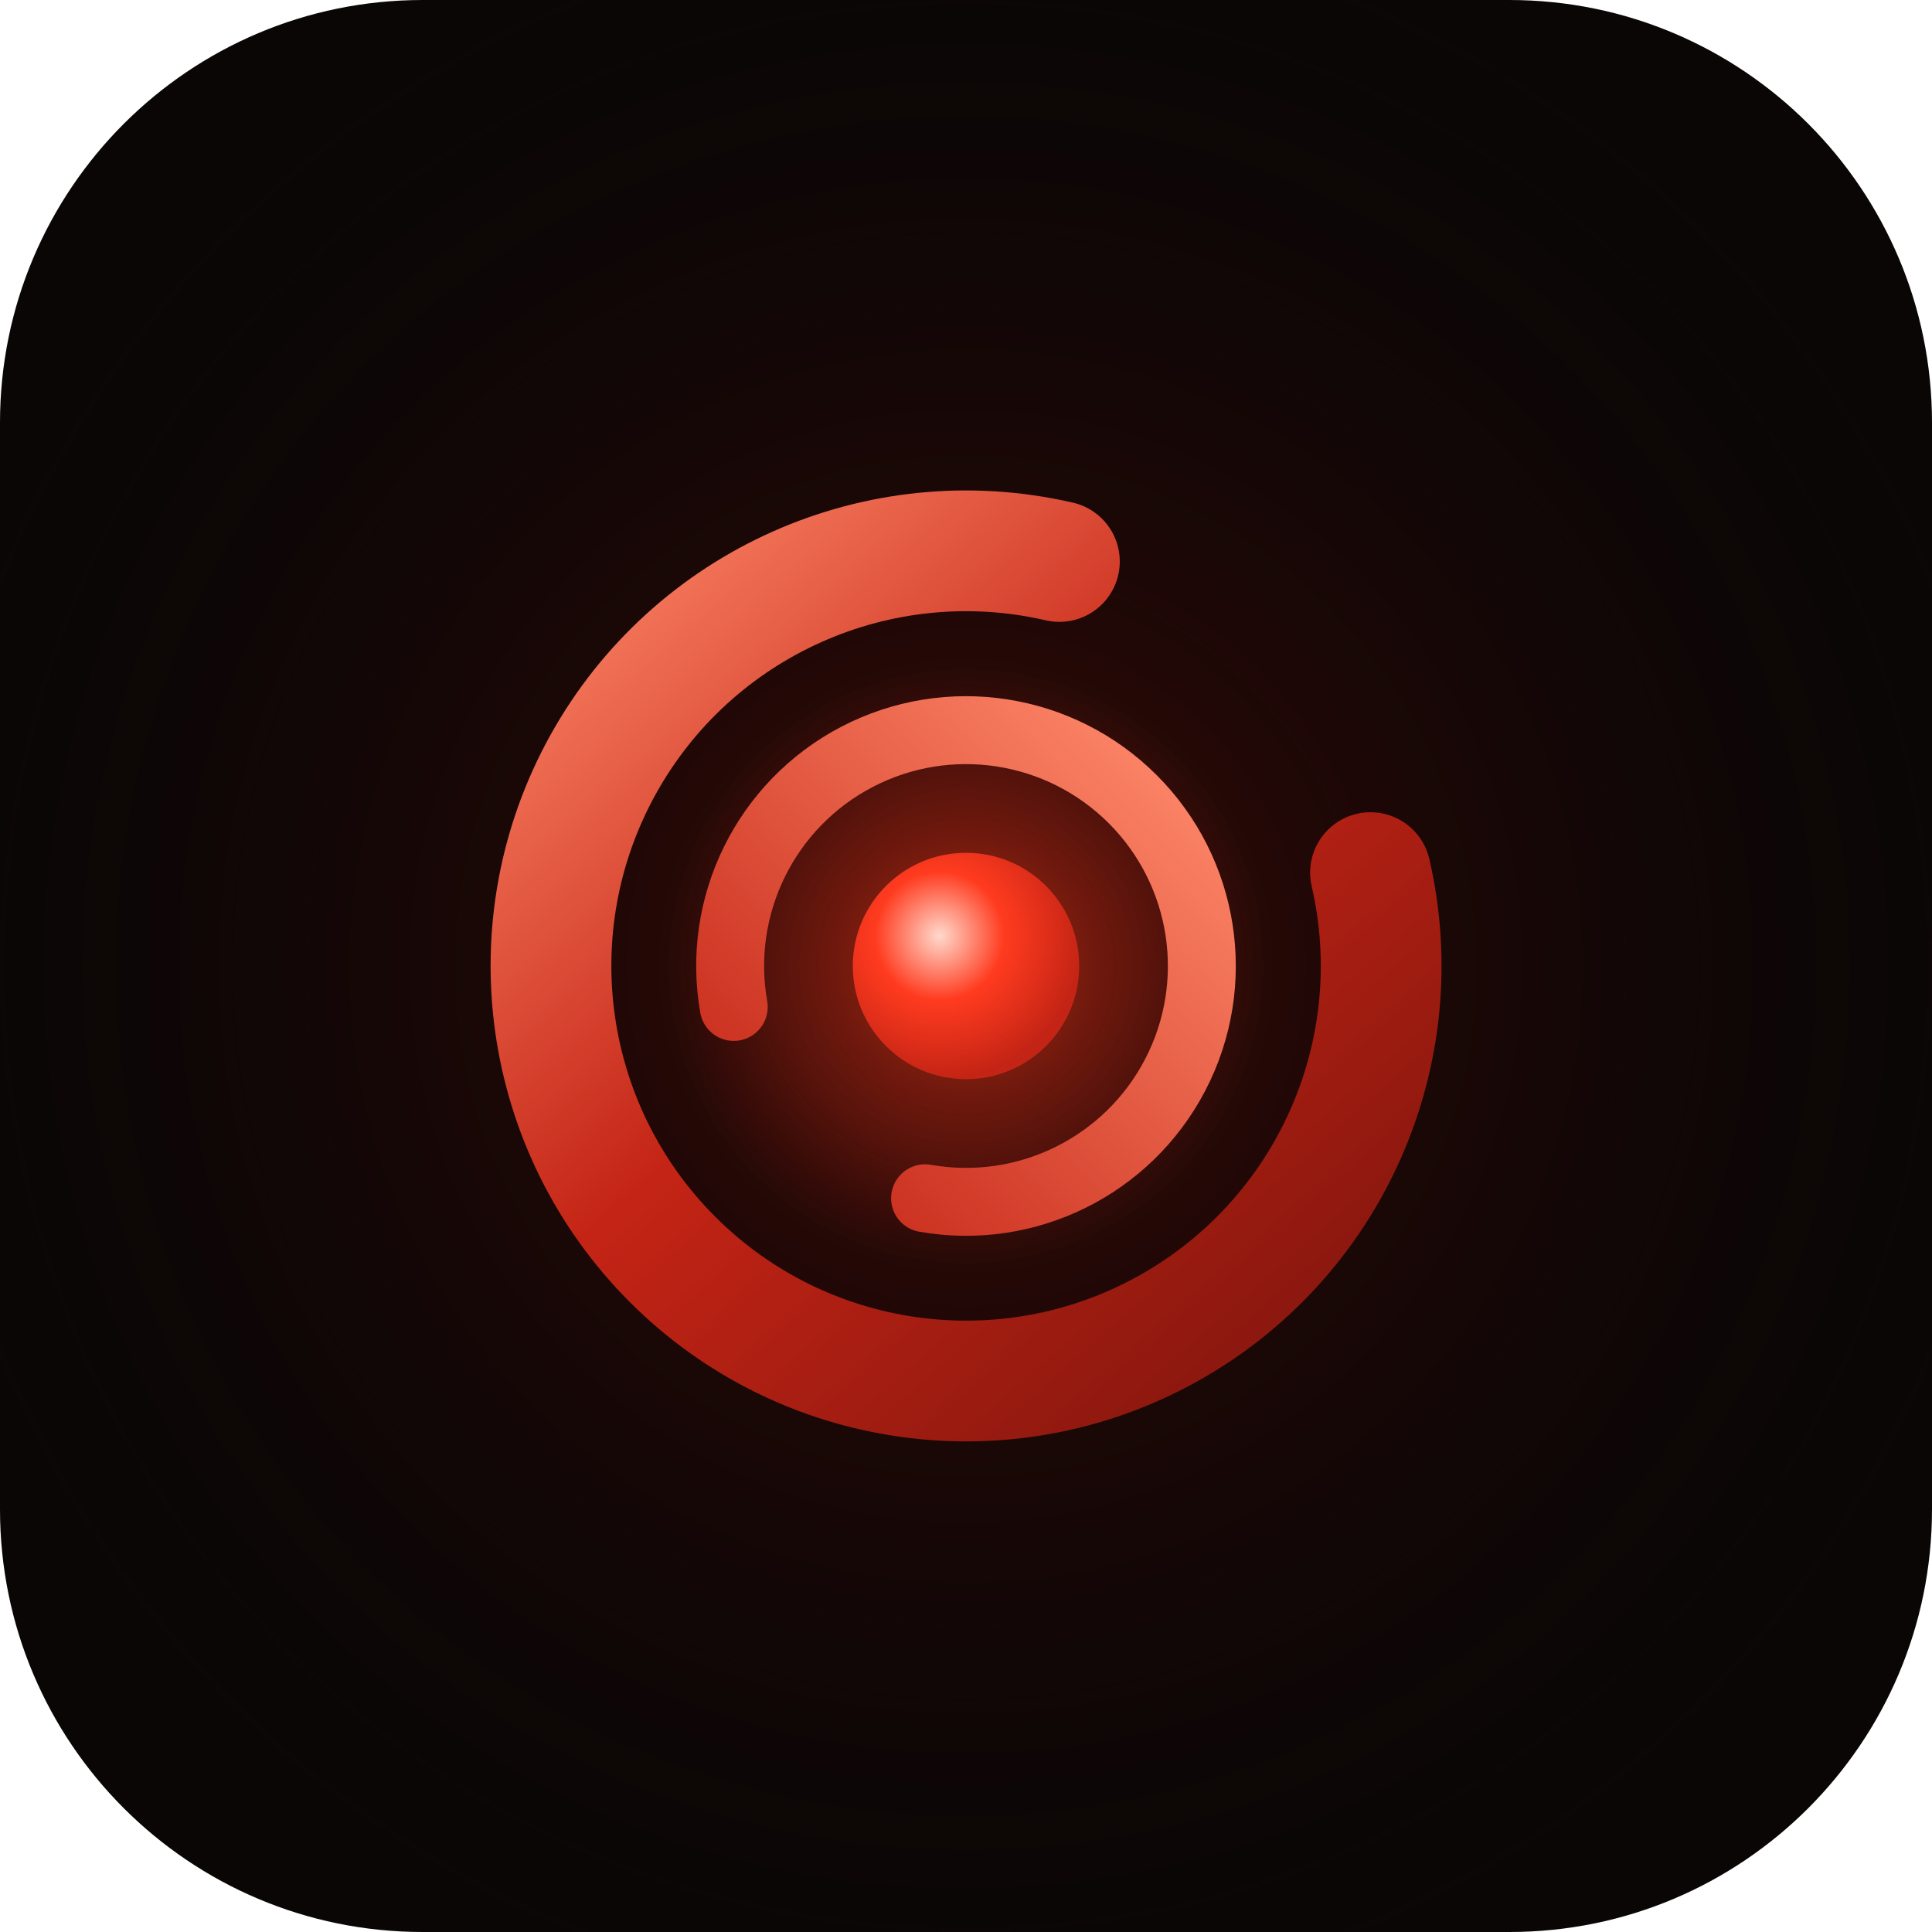
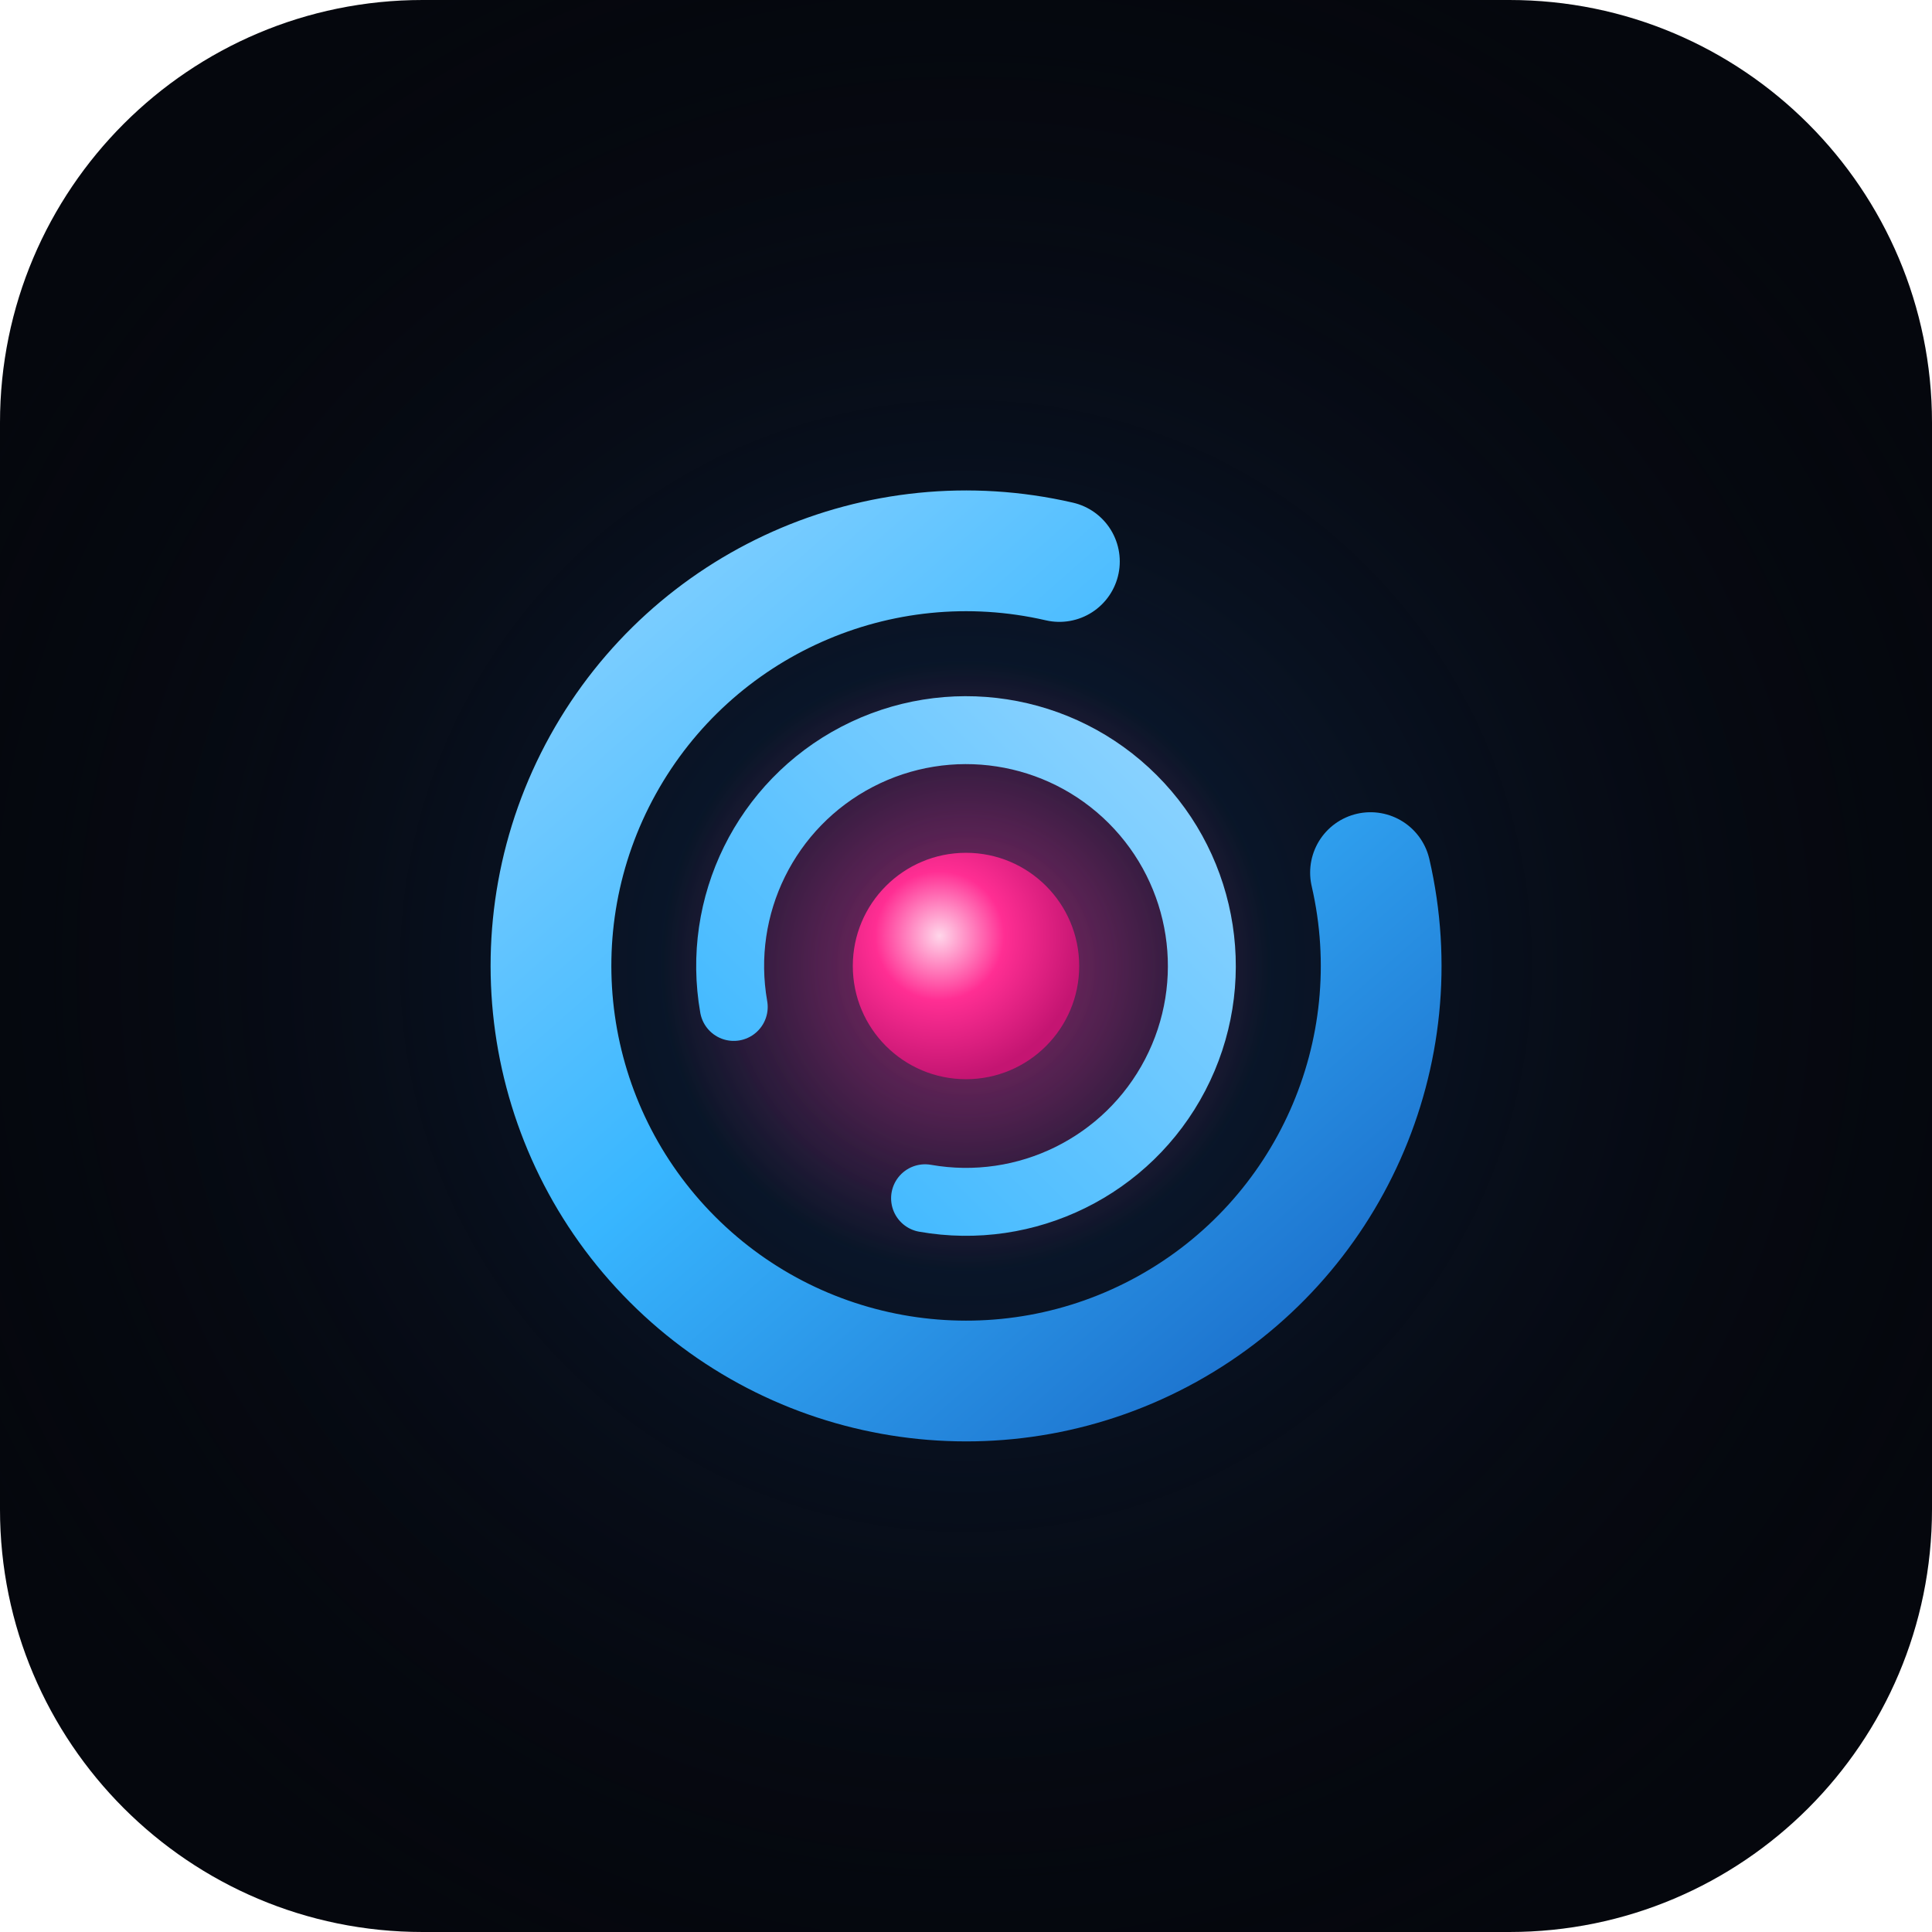
<svg xmlns="http://www.w3.org/2000/svg" width="512" height="512" viewBox="0 0 512 512">
-   <rect width="512" height="512" rx="112" fill="#0A0606" />
+   <rect width="512" height="512" rx="112" fill="#05070D" />
  <radialGradient id="bg" cx="256" cy="256" r="300" gradientUnits="userSpaceOnUse">
-     <stop offset="0" stop-color="#3A0A06" />
-     <stop offset="1" stop-color="#0A0606" stop-opacity="0" />
+     <stop offset="0" stop-color="#0E2240" />
+     <stop offset="1" stop-color="#05070D" stop-opacity="0" />
  </radialGradient>
  <rect width="512" height="512" rx="112" fill="url(#bg)" />
  <g transform="translate(96 96) scale(5)">
    <defs>
      <linearGradient id="ringi" x1="10" y1="8" x2="54" y2="58" gradientUnits="userSpaceOnUse">
-         <stop offset="0" stop-color="#FF8A6B" />
-         <stop offset=".45" stop-color="#C42415" />
-         <stop offset="1" stop-color="#7A140D" />
+         <stop offset="0" stop-color="#8FD4FF" />
+         <stop offset=".45" stop-color="#38B6FF" />
+         <stop offset="1" stop-color="#1560C0" />
      </linearGradient>
      <linearGradient id="inneri" x1="44" y1="20" x2="20" y2="44" gradientUnits="userSpaceOnUse">
-         <stop offset="0" stop-color="#FF8A6B" />
-         <stop offset="1" stop-color="#C42415" />
+         <stop offset="0" stop-color="#8FD4FF" />
+         <stop offset="1" stop-color="#38B6FF" />
      </linearGradient>
      <radialGradient id="corei" cx="30.6" cy="30.4" r="7.6" gradientUnits="userSpaceOnUse">
-         <stop offset="0" stop-color="#FFD9CC" />
-         <stop offset=".45" stop-color="#FF3B1F" />
-         <stop offset="1" stop-color="#C42415" />
+         <stop offset="0" stop-color="#FFD6EA" />
+         <stop offset=".45" stop-color="#FF2E93" />
+         <stop offset="1" stop-color="#C41572" />
      </radialGradient>
      <radialGradient id="glowi" cx="32" cy="32" r="16" gradientUnits="userSpaceOnUse">
-         <stop offset="0" stop-color="#FF3B1F" stop-opacity=".55" />
-         <stop offset="1" stop-color="#FF3B1F" stop-opacity="0" />
+         <stop offset="0" stop-color="#FF2E93" stop-opacity=".55" />
+         <stop offset="1" stop-color="#FF2E93" stop-opacity="0" />
      </radialGradient>
    </defs>
    <circle cx="32" cy="32" r="16" fill="url(#glowi)" />
    <path d="M53.44 27.05A22 22 0 1 1 36.95 10.56" fill="none" stroke="url(#ringi)" stroke-width="6.4" stroke-linecap="round" />
    <path d="M19.69 34.17A12.5 12.5 0 1 1 29.83 44.31" fill="none" stroke="url(#inneri)" stroke-width="3.6" stroke-linecap="round" />
    <circle cx="32" cy="32" r="6" fill="url(#corei)" />
  </g>
</svg>
